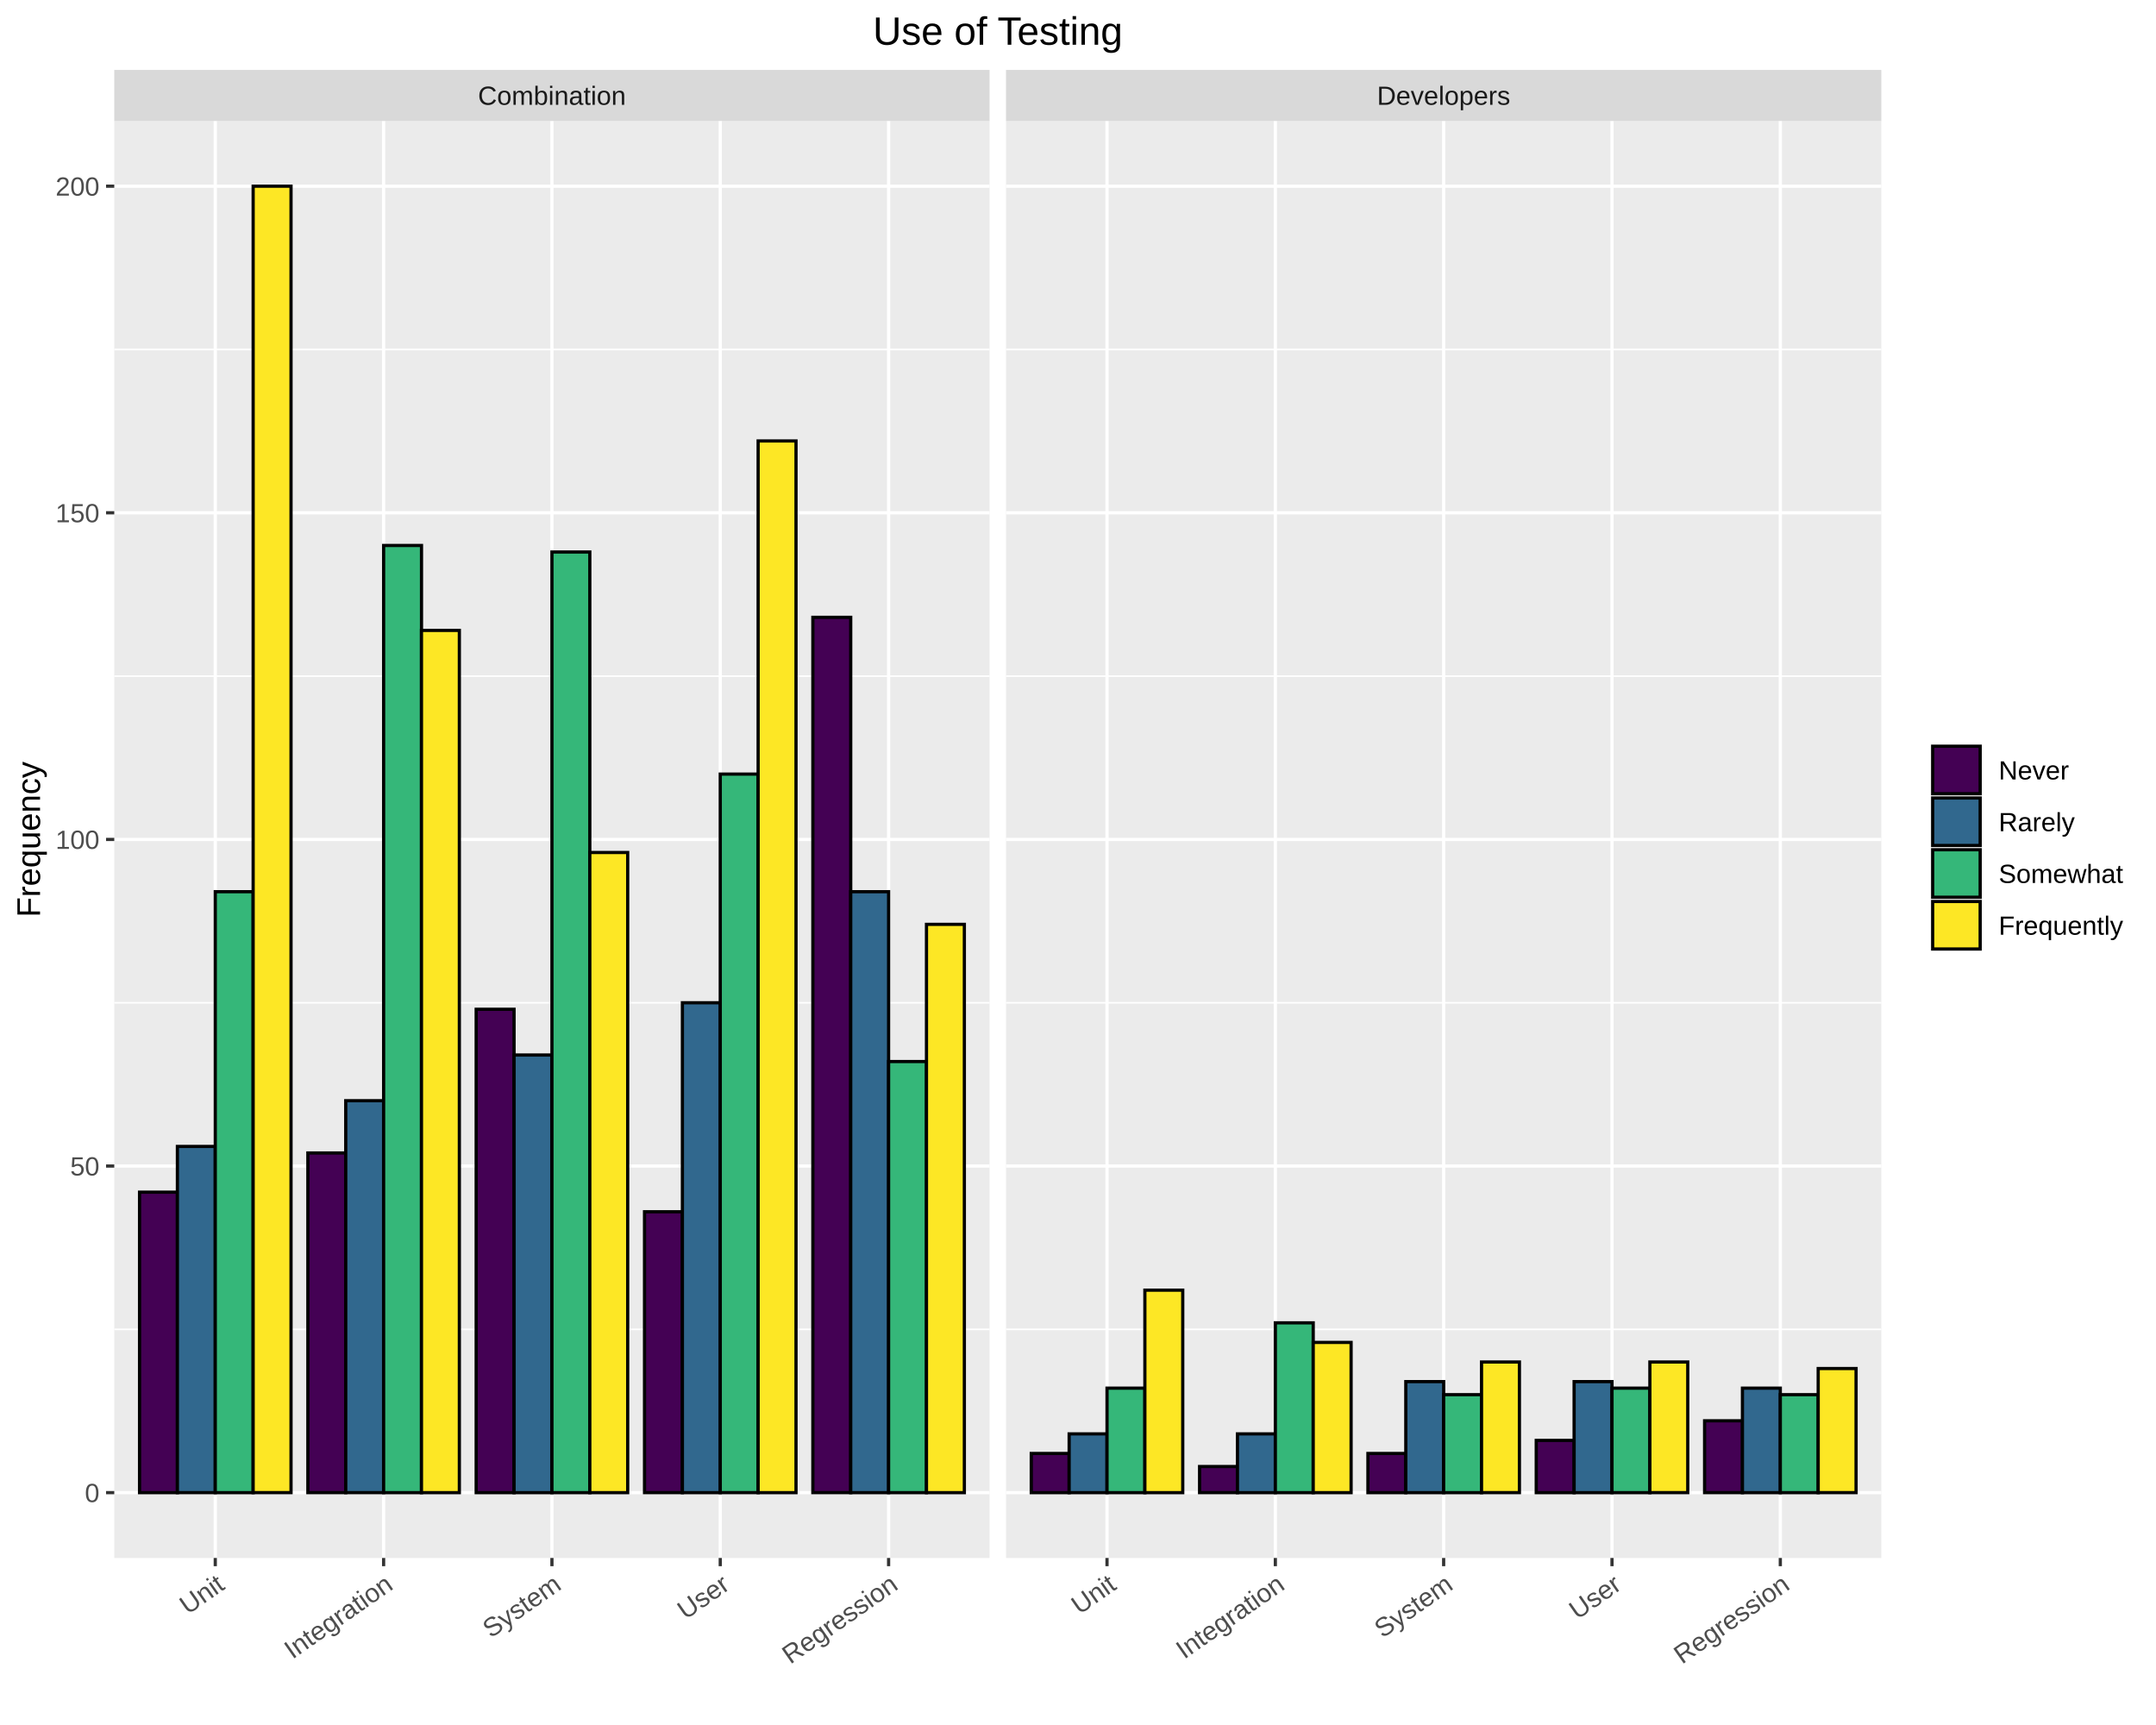
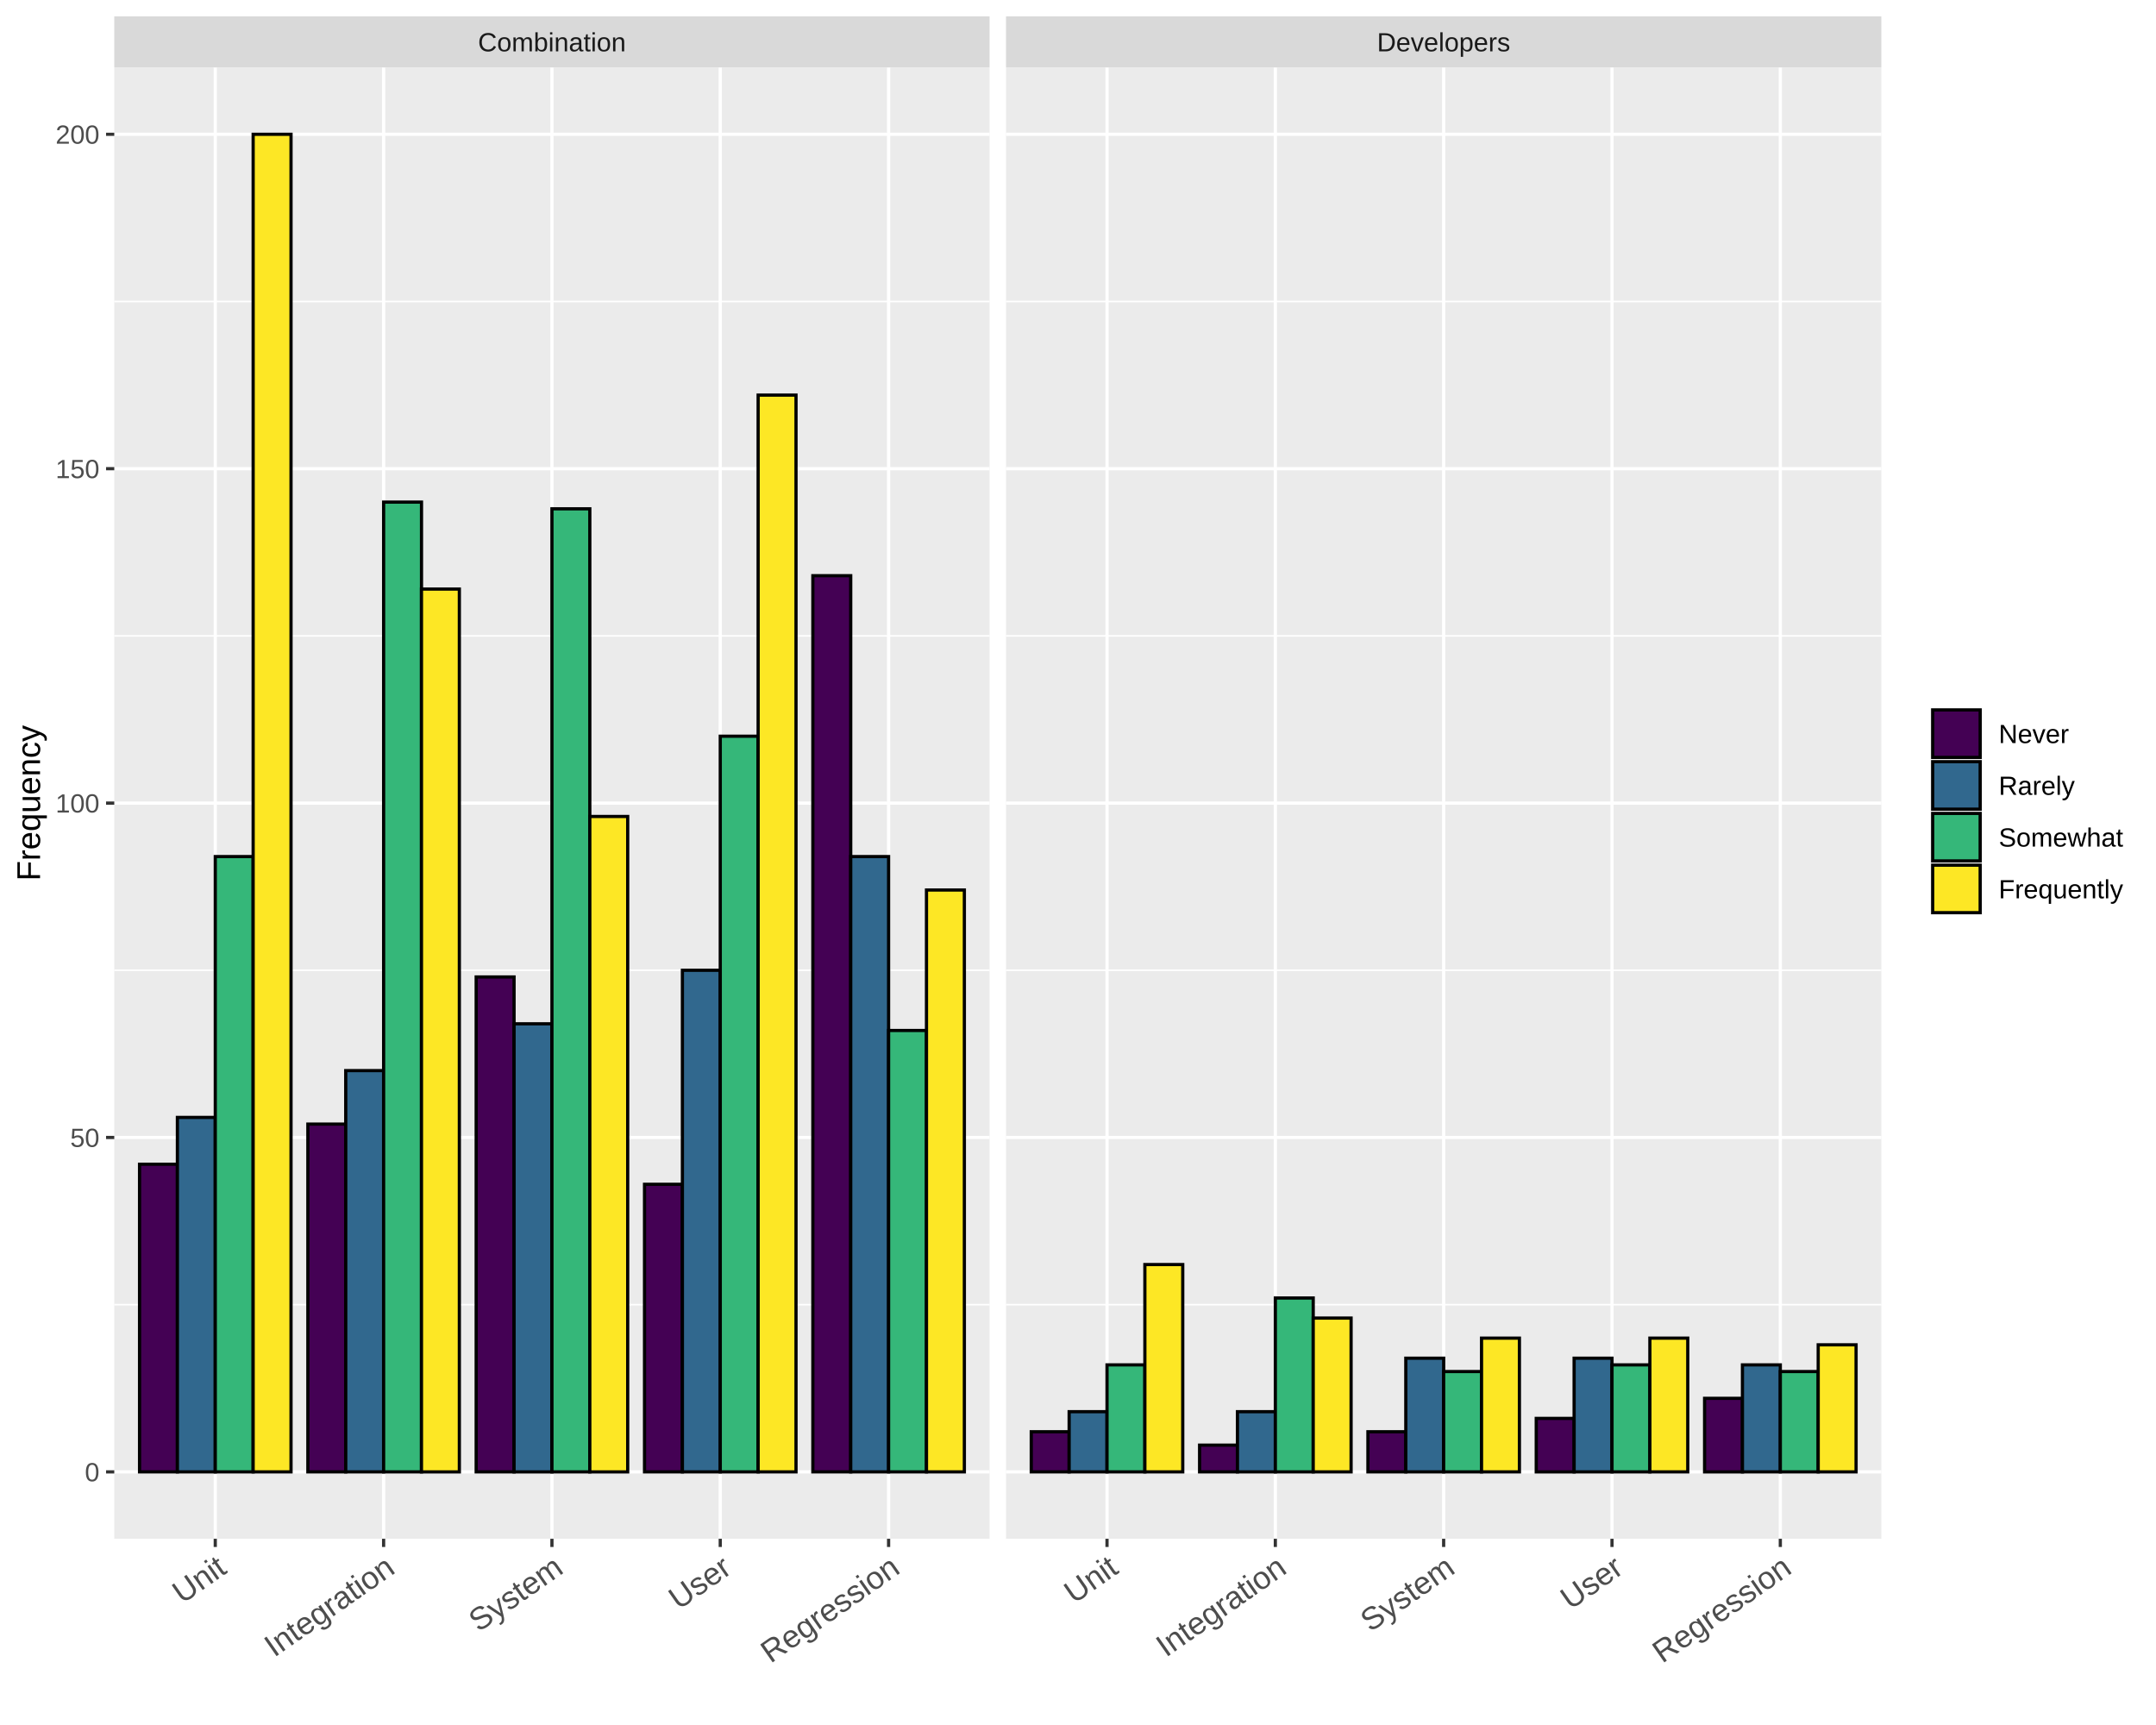
<svg xmlns="http://www.w3.org/2000/svg" class="svglite" width="720.00pt" height="576.00pt" viewBox="0 0 720.00 576.00">
  <defs>
    <style type="text/css">
    .svglite line, .svglite polyline, .svglite polygon, .svglite path, .svglite rect, .svglite circle {
      fill: none;
      stroke: #000000;
      stroke-linecap: round;
      stroke-linejoin: round;
      stroke-miterlimit: 10.00;
    }
    .svglite text {
      white-space: pre;
    }
  </style>
  </defs>
  <rect width="100%" height="100%" style="stroke: none; fill: #FFFFFF;" />
  <defs>
    <clipPath id="cpMC4wMHw3MjAuMDB8MC4wMHw1NzYuMDA=">
      <rect x="0.00" y="0.00" width="720.00" height="576.00" />
    </clipPath>
  </defs>
  <g clip-path="url(#cpMC4wMHw3MjAuMDB8MC4wMHw1NzYuMDA=)">
    <rect x="0.00" y="0.00" width="720.00" height="576.00" style="stroke-width: 1.07; stroke: #FFFFFF; fill: #FFFFFF;" />
  </g>
  <defs>
-     <clipPath id="cpMzguMTZ8MzMwLjQ4fDQwLjM2fDUyMC4yMw==">
-       <rect x="38.16" y="40.36" width="292.31" height="479.87" />
+     <clipPath id="cpMzguMTZ8MzMwLjQ4fDIyLjUwfDUxMy44MQ==">
+       <rect x="38.16" y="22.50" width="292.31" height="491.31" />
    </clipPath>
  </defs>
-   <g clip-path="url(#cpMzguMTZ8MzMwLjQ4fDQwLjM2fDUyMC4yMw==)">
-     <rect x="38.16" y="40.36" width="292.31" height="479.87" style="stroke-width: 1.07; stroke: none; fill: #EBEBEB;" />
-     <polyline points="38.16,443.89 330.48,443.89 " style="stroke-width: 0.53; stroke: #FFFFFF; stroke-linecap: butt;" />
-     <polyline points="38.16,334.83 330.48,334.83 " style="stroke-width: 0.53; stroke: #FFFFFF; stroke-linecap: butt;" />
-     <polyline points="38.16,225.76 330.48,225.76 " style="stroke-width: 0.53; stroke: #FFFFFF; stroke-linecap: butt;" />
-     <polyline points="38.16,116.70 330.48,116.70 " style="stroke-width: 0.53; stroke: #FFFFFF; stroke-linecap: butt;" />
-     <polyline points="38.16,498.42 330.48,498.42 " style="stroke-width: 1.07; stroke: #FFFFFF; stroke-linecap: butt;" />
-     <polyline points="38.16,389.36 330.48,389.36 " style="stroke-width: 1.07; stroke: #FFFFFF; stroke-linecap: butt;" />
-     <polyline points="38.16,280.30 330.48,280.30 " style="stroke-width: 1.07; stroke: #FFFFFF; stroke-linecap: butt;" />
-     <polyline points="38.16,171.23 330.48,171.23 " style="stroke-width: 1.07; stroke: #FFFFFF; stroke-linecap: butt;" />
-     <polyline points="38.16,62.17 330.48,62.17 " style="stroke-width: 1.07; stroke: #FFFFFF; stroke-linecap: butt;" />
-     <polyline points="71.89,520.23 71.89,40.36 " style="stroke-width: 1.07; stroke: #FFFFFF; stroke-linecap: butt;" />
-     <polyline points="128.11,520.23 128.11,40.36 " style="stroke-width: 1.07; stroke: #FFFFFF; stroke-linecap: butt;" />
-     <polyline points="184.32,520.23 184.32,40.36 " style="stroke-width: 1.07; stroke: #FFFFFF; stroke-linecap: butt;" />
-     <polyline points="240.53,520.23 240.53,40.36 " style="stroke-width: 1.07; stroke: #FFFFFF; stroke-linecap: butt;" />
-     <polyline points="296.75,520.23 296.75,40.36 " style="stroke-width: 1.07; stroke: #FFFFFF; stroke-linecap: butt;" />
-     <rect x="46.60" y="398.08" width="12.65" height="100.34" style="stroke-width: 1.07; stroke-linecap: square; stroke-linejoin: miter; fill: #440154;" />
-     <rect x="59.24" y="382.81" width="12.65" height="115.60" style="stroke-width: 1.07; stroke-linecap: square; stroke-linejoin: miter; fill: #31688E;" />
-     <rect x="71.89" y="297.75" width="12.65" height="200.67" style="stroke-width: 1.07; stroke-linecap: square; stroke-linejoin: miter; fill: #35B779;" />
-     <rect x="84.54" y="62.17" width="12.65" height="436.24" style="stroke-width: 1.07; stroke-linecap: square; stroke-linejoin: miter; fill: #FDE725;" />
-     <rect x="102.81" y="384.99" width="12.65" height="113.42" style="stroke-width: 1.07; stroke-linecap: square; stroke-linejoin: miter; fill: #440154;" />
-     <rect x="115.46" y="367.54" width="12.65" height="130.87" style="stroke-width: 1.07; stroke-linecap: square; stroke-linejoin: miter; fill: #31688E;" />
-     <rect x="128.11" y="182.14" width="12.65" height="316.28" style="stroke-width: 1.07; stroke-linecap: square; stroke-linejoin: miter; fill: #35B779;" />
-     <rect x="140.75" y="210.50" width="12.65" height="287.92" style="stroke-width: 1.07; stroke-linecap: square; stroke-linejoin: miter; fill: #FDE725;" />
-     <rect x="159.02" y="337.01" width="12.65" height="161.41" style="stroke-width: 1.07; stroke-linecap: square; stroke-linejoin: miter; fill: #440154;" />
-     <rect x="171.67" y="352.28" width="12.65" height="146.14" style="stroke-width: 1.07; stroke-linecap: square; stroke-linejoin: miter; fill: #31688E;" />
-     <rect x="184.32" y="184.32" width="12.65" height="314.10" style="stroke-width: 1.07; stroke-linecap: square; stroke-linejoin: miter; fill: #35B779;" />
-     <rect x="196.97" y="284.66" width="12.65" height="213.76" style="stroke-width: 1.07; stroke-linecap: square; stroke-linejoin: miter; fill: #FDE725;" />
-     <rect x="215.24" y="404.62" width="12.65" height="93.79" style="stroke-width: 1.07; stroke-linecap: square; stroke-linejoin: miter; fill: #440154;" />
-     <rect x="227.89" y="334.83" width="12.65" height="163.59" style="stroke-width: 1.07; stroke-linecap: square; stroke-linejoin: miter; fill: #31688E;" />
-     <rect x="240.53" y="258.48" width="12.65" height="239.93" style="stroke-width: 1.07; stroke-linecap: square; stroke-linejoin: miter; fill: #35B779;" />
-     <rect x="253.18" y="147.24" width="12.65" height="351.18" style="stroke-width: 1.07; stroke-linecap: square; stroke-linejoin: miter; fill: #FDE725;" />
-     <rect x="271.45" y="206.13" width="12.65" height="292.28" style="stroke-width: 1.07; stroke-linecap: square; stroke-linejoin: miter; fill: #440154;" />
-     <rect x="284.10" y="297.75" width="12.65" height="200.67" style="stroke-width: 1.07; stroke-linecap: square; stroke-linejoin: miter; fill: #31688E;" />
-     <rect x="296.75" y="354.46" width="12.65" height="143.96" style="stroke-width: 1.07; stroke-linecap: square; stroke-linejoin: miter; fill: #35B779;" />
-     <rect x="309.40" y="308.65" width="12.65" height="189.77" style="stroke-width: 1.07; stroke-linecap: square; stroke-linejoin: miter; fill: #FDE725;" />
+   <g clip-path="url(#cpMzguMTZ8MzMwLjQ4fDIyLjUwfDUxMy44MQ==)">
+     <rect x="38.16" y="22.50" width="292.31" height="491.31" style="stroke-width: 1.07; stroke: none; fill: #EBEBEB;" />
+     <polyline points="38.16,435.65 330.48,435.65 " style="stroke-width: 0.53; stroke: #FFFFFF; stroke-linecap: butt;" />
+     <polyline points="38.16,323.99 330.48,323.99 " style="stroke-width: 0.53; stroke: #FFFFFF; stroke-linecap: butt;" />
+     <polyline points="38.16,212.33 330.48,212.33 " style="stroke-width: 0.53; stroke: #FFFFFF; stroke-linecap: butt;" />
+     <polyline points="38.16,100.67 330.48,100.67 " style="stroke-width: 0.53; stroke: #FFFFFF; stroke-linecap: butt;" />
+     <polyline points="38.16,491.48 330.48,491.48 " style="stroke-width: 1.07; stroke: #FFFFFF; stroke-linecap: butt;" />
+     <polyline points="38.16,379.82 330.48,379.82 " style="stroke-width: 1.07; stroke: #FFFFFF; stroke-linecap: butt;" />
+     <polyline points="38.16,268.16 330.48,268.16 " style="stroke-width: 1.07; stroke: #FFFFFF; stroke-linecap: butt;" />
+     <polyline points="38.16,156.50 330.48,156.50 " style="stroke-width: 1.07; stroke: #FFFFFF; stroke-linecap: butt;" />
+     <polyline points="38.16,44.84 330.48,44.84 " style="stroke-width: 1.07; stroke: #FFFFFF; stroke-linecap: butt;" />
+     <polyline points="71.89,513.81 71.89,22.50 " style="stroke-width: 1.07; stroke: #FFFFFF; stroke-linecap: butt;" />
+     <polyline points="128.11,513.81 128.11,22.50 " style="stroke-width: 1.07; stroke: #FFFFFF; stroke-linecap: butt;" />
+     <polyline points="184.32,513.81 184.32,22.50 " style="stroke-width: 1.07; stroke: #FFFFFF; stroke-linecap: butt;" />
+     <polyline points="240.53,513.81 240.53,22.50 " style="stroke-width: 1.07; stroke: #FFFFFF; stroke-linecap: butt;" />
+     <polyline points="296.75,513.81 296.75,22.50 " style="stroke-width: 1.07; stroke: #FFFFFF; stroke-linecap: butt;" />
+     <rect x="46.60" y="388.75" width="12.65" height="102.73" style="stroke-width: 1.07; stroke-linecap: square; stroke-linejoin: miter; fill: #440154;" />
+     <rect x="59.24" y="373.12" width="12.65" height="118.36" style="stroke-width: 1.07; stroke-linecap: square; stroke-linejoin: miter; fill: #31688E;" />
+     <rect x="71.89" y="286.02" width="12.65" height="205.46" style="stroke-width: 1.07; stroke-linecap: square; stroke-linejoin: miter; fill: #35B779;" />
+     <rect x="84.54" y="44.84" width="12.65" height="446.64" style="stroke-width: 1.07; stroke-linecap: square; stroke-linejoin: miter; fill: #FDE725;" />
+     <rect x="102.81" y="375.35" width="12.65" height="116.13" style="stroke-width: 1.07; stroke-linecap: square; stroke-linejoin: miter; fill: #440154;" />
+     <rect x="115.46" y="357.49" width="12.65" height="133.99" style="stroke-width: 1.07; stroke-linecap: square; stroke-linejoin: miter; fill: #31688E;" />
+     <rect x="128.11" y="167.66" width="12.65" height="323.82" style="stroke-width: 1.07; stroke-linecap: square; stroke-linejoin: miter; fill: #35B779;" />
+     <rect x="140.75" y="196.70" width="12.65" height="294.79" style="stroke-width: 1.07; stroke-linecap: square; stroke-linejoin: miter; fill: #FDE725;" />
+     <rect x="159.02" y="326.22" width="12.65" height="165.26" style="stroke-width: 1.07; stroke-linecap: square; stroke-linejoin: miter; fill: #440154;" />
+     <rect x="171.67" y="341.86" width="12.65" height="149.63" style="stroke-width: 1.07; stroke-linecap: square; stroke-linejoin: miter; fill: #31688E;" />
+     <rect x="184.32" y="169.90" width="12.65" height="321.58" style="stroke-width: 1.07; stroke-linecap: square; stroke-linejoin: miter; fill: #35B779;" />
+     <rect x="196.97" y="272.63" width="12.65" height="218.86" style="stroke-width: 1.07; stroke-linecap: square; stroke-linejoin: miter; fill: #FDE725;" />
+     <rect x="215.24" y="395.45" width="12.65" height="96.03" style="stroke-width: 1.07; stroke-linecap: square; stroke-linejoin: miter; fill: #440154;" />
+     <rect x="227.89" y="323.99" width="12.65" height="167.49" style="stroke-width: 1.07; stroke-linecap: square; stroke-linejoin: miter; fill: #31688E;" />
+     <rect x="240.53" y="245.83" width="12.65" height="245.65" style="stroke-width: 1.07; stroke-linecap: square; stroke-linejoin: miter; fill: #35B779;" />
+     <rect x="253.18" y="131.93" width="12.65" height="359.55" style="stroke-width: 1.07; stroke-linecap: square; stroke-linejoin: miter; fill: #FDE725;" />
+     <rect x="271.45" y="192.23" width="12.65" height="299.25" style="stroke-width: 1.07; stroke-linecap: square; stroke-linejoin: miter; fill: #440154;" />
+     <rect x="284.10" y="286.02" width="12.65" height="205.46" style="stroke-width: 1.07; stroke-linecap: square; stroke-linejoin: miter; fill: #31688E;" />
+     <rect x="296.75" y="344.09" width="12.65" height="147.39" style="stroke-width: 1.07; stroke-linecap: square; stroke-linejoin: miter; fill: #35B779;" />
+     <rect x="309.40" y="297.19" width="12.65" height="194.29" style="stroke-width: 1.07; stroke-linecap: square; stroke-linejoin: miter; fill: #FDE725;" />
  </g>
  <g clip-path="url(#cpMC4wMHw3MjAuMDB8MC4wMHw1NzYuMDA=)">
</g>
  <defs>
-     <clipPath id="cpMzM1Ljk2fDYyOC4yN3w0MC4zNnw1MjAuMjM=">
-       <rect x="335.96" y="40.36" width="292.31" height="479.87" />
+     <clipPath id="cpMzM1Ljk2fDYyOC4yN3wyMi41MHw1MTMuODE=">
+       <rect x="335.96" y="22.50" width="292.31" height="491.31" />
    </clipPath>
  </defs>
-   <g clip-path="url(#cpMzM1Ljk2fDYyOC4yN3w0MC4zNnw1MjAuMjM=)">
-     <rect x="335.96" y="40.36" width="292.31" height="479.87" style="stroke-width: 1.07; stroke: none; fill: #EBEBEB;" />
-     <polyline points="335.96,443.89 628.27,443.89 " style="stroke-width: 0.53; stroke: #FFFFFF; stroke-linecap: butt;" />
-     <polyline points="335.96,334.83 628.27,334.83 " style="stroke-width: 0.53; stroke: #FFFFFF; stroke-linecap: butt;" />
-     <polyline points="335.96,225.76 628.27,225.76 " style="stroke-width: 0.53; stroke: #FFFFFF; stroke-linecap: butt;" />
-     <polyline points="335.96,116.70 628.27,116.70 " style="stroke-width: 0.53; stroke: #FFFFFF; stroke-linecap: butt;" />
-     <polyline points="335.96,498.42 628.27,498.42 " style="stroke-width: 1.07; stroke: #FFFFFF; stroke-linecap: butt;" />
-     <polyline points="335.96,389.36 628.27,389.36 " style="stroke-width: 1.07; stroke: #FFFFFF; stroke-linecap: butt;" />
-     <polyline points="335.96,280.30 628.27,280.30 " style="stroke-width: 1.07; stroke: #FFFFFF; stroke-linecap: butt;" />
-     <polyline points="335.96,171.23 628.27,171.23 " style="stroke-width: 1.07; stroke: #FFFFFF; stroke-linecap: butt;" />
-     <polyline points="335.96,62.17 628.27,62.17 " style="stroke-width: 1.07; stroke: #FFFFFF; stroke-linecap: butt;" />
-     <polyline points="369.69,520.23 369.69,40.36 " style="stroke-width: 1.07; stroke: #FFFFFF; stroke-linecap: butt;" />
-     <polyline points="425.90,520.23 425.90,40.36 " style="stroke-width: 1.07; stroke: #FFFFFF; stroke-linecap: butt;" />
-     <polyline points="482.11,520.23 482.11,40.36 " style="stroke-width: 1.07; stroke: #FFFFFF; stroke-linecap: butt;" />
-     <polyline points="538.33,520.23 538.33,40.36 " style="stroke-width: 1.07; stroke: #FFFFFF; stroke-linecap: butt;" />
-     <polyline points="594.54,520.23 594.54,40.36 " style="stroke-width: 1.07; stroke: #FFFFFF; stroke-linecap: butt;" />
-     <rect x="344.39" y="485.33" width="12.65" height="13.09" style="stroke-width: 1.07; stroke-linecap: square; stroke-linejoin: miter; fill: #440154;" />
-     <rect x="357.04" y="478.79" width="12.65" height="19.63" style="stroke-width: 1.07; stroke-linecap: square; stroke-linejoin: miter; fill: #31688E;" />
-     <rect x="369.69" y="463.52" width="12.65" height="34.90" style="stroke-width: 1.07; stroke-linecap: square; stroke-linejoin: miter; fill: #35B779;" />
-     <rect x="382.33" y="430.80" width="12.65" height="67.62" style="stroke-width: 1.07; stroke-linecap: square; stroke-linejoin: miter; fill: #FDE725;" />
-     <rect x="400.60" y="489.69" width="12.65" height="8.72" style="stroke-width: 1.07; stroke-linecap: square; stroke-linejoin: miter; fill: #440154;" />
-     <rect x="413.25" y="478.79" width="12.65" height="19.63" style="stroke-width: 1.07; stroke-linecap: square; stroke-linejoin: miter; fill: #31688E;" />
-     <rect x="425.90" y="441.71" width="12.65" height="56.71" style="stroke-width: 1.07; stroke-linecap: square; stroke-linejoin: miter; fill: #35B779;" />
-     <rect x="438.55" y="448.25" width="12.65" height="50.17" style="stroke-width: 1.07; stroke-linecap: square; stroke-linejoin: miter; fill: #FDE725;" />
-     <rect x="456.82" y="485.33" width="12.65" height="13.09" style="stroke-width: 1.07; stroke-linecap: square; stroke-linejoin: miter; fill: #440154;" />
-     <rect x="469.47" y="461.34" width="12.65" height="37.08" style="stroke-width: 1.07; stroke-linecap: square; stroke-linejoin: miter; fill: #31688E;" />
-     <rect x="482.11" y="465.70" width="12.65" height="32.72" style="stroke-width: 1.07; stroke-linecap: square; stroke-linejoin: miter; fill: #35B779;" />
-     <rect x="494.76" y="454.79" width="12.65" height="43.62" style="stroke-width: 1.07; stroke-linecap: square; stroke-linejoin: miter; fill: #FDE725;" />
-     <rect x="513.03" y="480.97" width="12.65" height="17.45" style="stroke-width: 1.07; stroke-linecap: square; stroke-linejoin: miter; fill: #440154;" />
-     <rect x="525.68" y="461.34" width="12.65" height="37.08" style="stroke-width: 1.07; stroke-linecap: square; stroke-linejoin: miter; fill: #31688E;" />
-     <rect x="538.33" y="463.52" width="12.65" height="34.90" style="stroke-width: 1.07; stroke-linecap: square; stroke-linejoin: miter; fill: #35B779;" />
-     <rect x="550.98" y="454.79" width="12.65" height="43.62" style="stroke-width: 1.07; stroke-linecap: square; stroke-linejoin: miter; fill: #FDE725;" />
-     <rect x="569.25" y="474.42" width="12.65" height="23.99" style="stroke-width: 1.07; stroke-linecap: square; stroke-linejoin: miter; fill: #440154;" />
-     <rect x="581.89" y="463.52" width="12.65" height="34.90" style="stroke-width: 1.07; stroke-linecap: square; stroke-linejoin: miter; fill: #31688E;" />
-     <rect x="594.54" y="465.70" width="12.65" height="32.72" style="stroke-width: 1.07; stroke-linecap: square; stroke-linejoin: miter; fill: #35B779;" />
-     <rect x="607.19" y="456.97" width="12.65" height="41.44" style="stroke-width: 1.07; stroke-linecap: square; stroke-linejoin: miter; fill: #FDE725;" />
+   <g clip-path="url(#cpMzM1Ljk2fDYyOC4yN3wyMi41MHw1MTMuODE=)">
+     <rect x="335.96" y="22.50" width="292.31" height="491.31" style="stroke-width: 1.07; stroke: none; fill: #EBEBEB;" />
+     <polyline points="335.96,435.65 628.27,435.65 " style="stroke-width: 0.53; stroke: #FFFFFF; stroke-linecap: butt;" />
+     <polyline points="335.96,323.99 628.27,323.99 " style="stroke-width: 0.53; stroke: #FFFFFF; stroke-linecap: butt;" />
+     <polyline points="335.96,212.33 628.27,212.33 " style="stroke-width: 0.53; stroke: #FFFFFF; stroke-linecap: butt;" />
+     <polyline points="335.96,100.67 628.27,100.67 " style="stroke-width: 0.53; stroke: #FFFFFF; stroke-linecap: butt;" />
+     <polyline points="335.96,491.48 628.27,491.48 " style="stroke-width: 1.07; stroke: #FFFFFF; stroke-linecap: butt;" />
+     <polyline points="335.96,379.82 628.27,379.82 " style="stroke-width: 1.07; stroke: #FFFFFF; stroke-linecap: butt;" />
+     <polyline points="335.96,268.16 628.27,268.16 " style="stroke-width: 1.07; stroke: #FFFFFF; stroke-linecap: butt;" />
+     <polyline points="335.96,156.50 628.27,156.50 " style="stroke-width: 1.07; stroke: #FFFFFF; stroke-linecap: butt;" />
+     <polyline points="335.96,44.84 628.27,44.84 " style="stroke-width: 1.07; stroke: #FFFFFF; stroke-linecap: butt;" />
+     <polyline points="369.69,513.81 369.69,22.50 " style="stroke-width: 1.07; stroke: #FFFFFF; stroke-linecap: butt;" />
+     <polyline points="425.90,513.81 425.90,22.50 " style="stroke-width: 1.07; stroke: #FFFFFF; stroke-linecap: butt;" />
+     <polyline points="482.11,513.81 482.11,22.50 " style="stroke-width: 1.07; stroke: #FFFFFF; stroke-linecap: butt;" />
+     <polyline points="538.33,513.81 538.33,22.50 " style="stroke-width: 1.07; stroke: #FFFFFF; stroke-linecap: butt;" />
+     <polyline points="594.54,513.81 594.54,22.50 " style="stroke-width: 1.07; stroke: #FFFFFF; stroke-linecap: butt;" />
+     <rect x="344.39" y="478.08" width="12.65" height="13.40" style="stroke-width: 1.07; stroke-linecap: square; stroke-linejoin: miter; fill: #440154;" />
+     <rect x="357.04" y="471.38" width="12.65" height="20.10" style="stroke-width: 1.07; stroke-linecap: square; stroke-linejoin: miter; fill: #31688E;" />
+     <rect x="369.69" y="455.75" width="12.65" height="35.73" style="stroke-width: 1.07; stroke-linecap: square; stroke-linejoin: miter; fill: #35B779;" />
+     <rect x="382.33" y="422.25" width="12.65" height="69.23" style="stroke-width: 1.07; stroke-linecap: square; stroke-linejoin: miter; fill: #FDE725;" />
+     <rect x="400.60" y="482.55" width="12.65" height="8.93" style="stroke-width: 1.07; stroke-linecap: square; stroke-linejoin: miter; fill: #440154;" />
+     <rect x="413.25" y="471.38" width="12.65" height="20.10" style="stroke-width: 1.07; stroke-linecap: square; stroke-linejoin: miter; fill: #31688E;" />
+     <rect x="425.90" y="433.42" width="12.65" height="58.06" style="stroke-width: 1.07; stroke-linecap: square; stroke-linejoin: miter; fill: #35B779;" />
+     <rect x="438.55" y="440.12" width="12.65" height="51.36" style="stroke-width: 1.07; stroke-linecap: square; stroke-linejoin: miter; fill: #FDE725;" />
+     <rect x="456.82" y="478.08" width="12.65" height="13.40" style="stroke-width: 1.07; stroke-linecap: square; stroke-linejoin: miter; fill: #440154;" />
+     <rect x="469.47" y="453.52" width="12.65" height="37.96" style="stroke-width: 1.07; stroke-linecap: square; stroke-linejoin: miter; fill: #31688E;" />
+     <rect x="482.11" y="457.98" width="12.65" height="33.50" style="stroke-width: 1.07; stroke-linecap: square; stroke-linejoin: miter; fill: #35B779;" />
+     <rect x="494.76" y="446.82" width="12.65" height="44.66" style="stroke-width: 1.07; stroke-linecap: square; stroke-linejoin: miter; fill: #FDE725;" />
+     <rect x="513.03" y="473.62" width="12.65" height="17.87" style="stroke-width: 1.07; stroke-linecap: square; stroke-linejoin: miter; fill: #440154;" />
+     <rect x="525.68" y="453.52" width="12.65" height="37.96" style="stroke-width: 1.07; stroke-linecap: square; stroke-linejoin: miter; fill: #31688E;" />
+     <rect x="538.33" y="455.75" width="12.65" height="35.73" style="stroke-width: 1.07; stroke-linecap: square; stroke-linejoin: miter; fill: #35B779;" />
+     <rect x="550.98" y="446.82" width="12.65" height="44.66" style="stroke-width: 1.07; stroke-linecap: square; stroke-linejoin: miter; fill: #FDE725;" />
+     <rect x="569.25" y="466.92" width="12.65" height="24.57" style="stroke-width: 1.07; stroke-linecap: square; stroke-linejoin: miter; fill: #440154;" />
+     <rect x="581.89" y="455.75" width="12.65" height="35.73" style="stroke-width: 1.07; stroke-linecap: square; stroke-linejoin: miter; fill: #31688E;" />
+     <rect x="594.54" y="457.98" width="12.65" height="33.50" style="stroke-width: 1.07; stroke-linecap: square; stroke-linejoin: miter; fill: #35B779;" />
+     <rect x="607.19" y="449.05" width="12.65" height="42.43" style="stroke-width: 1.07; stroke-linecap: square; stroke-linejoin: miter; fill: #FDE725;" />
  </g>
  <g clip-path="url(#cpMC4wMHw3MjAuMDB8MC4wMHw1NzYuMDA=)">
</g>
  <defs>
-     <clipPath id="cpMzguMTZ8MzMwLjQ4fDIzLjM0fDQwLjM2">
-       <rect x="38.16" y="23.34" width="292.31" height="17.03" />
+     <clipPath id="cpMzguMTZ8MzMwLjQ4fDUuNDh8MjIuNTA=">
+       <rect x="38.16" y="5.48" width="292.31" height="17.03" />
    </clipPath>
  </defs>
-   <g clip-path="url(#cpMzguMTZ8MzMwLjQ4fDIzLjM0fDQwLjM2)">
-     <rect x="38.16" y="23.34" width="292.31" height="17.03" style="stroke-width: 1.07; stroke: none; fill: #D9D9D9;" />
-     <text x="184.32" y="35.00" text-anchor="middle" style="font-size: 8.80px;fill: #1A1A1A; font-family: &quot;Arial&quot;;" textLength="49.40px" lengthAdjust="spacingAndGlyphs">Combination</text>
+   <g clip-path="url(#cpMzguMTZ8MzMwLjQ4fDUuNDh8MjIuNTA=)">
+     <rect x="38.16" y="5.48" width="292.31" height="17.03" style="stroke-width: 1.07; stroke: none; fill: #D9D9D9;" />
+     <text x="184.32" y="17.15" text-anchor="middle" style="font-size: 8.80px;fill: #1A1A1A; font-family: &quot;Arial&quot;;" textLength="49.40px" lengthAdjust="spacingAndGlyphs">Combination</text>
  </g>
  <g clip-path="url(#cpMC4wMHw3MjAuMDB8MC4wMHw1NzYuMDA=)">
</g>
  <defs>
-     <clipPath id="cpMzM1Ljk2fDYyOC4yN3wyMy4zNHw0MC4zNg==">
-       <rect x="335.96" y="23.34" width="292.31" height="17.03" />
+     <clipPath id="cpMzM1Ljk2fDYyOC4yN3w1LjQ4fDIyLjUw">
+       <rect x="335.96" y="5.48" width="292.31" height="17.03" />
    </clipPath>
  </defs>
-   <g clip-path="url(#cpMzM1Ljk2fDYyOC4yN3wyMy4zNHw0MC4zNg==)">
-     <rect x="335.96" y="23.34" width="292.31" height="17.03" style="stroke-width: 1.07; stroke: none; fill: #D9D9D9;" />
-     <text x="482.11" y="35.00" text-anchor="middle" style="font-size: 8.80px;fill: #1A1A1A; font-family: &quot;Arial&quot;;" textLength="44.51px" lengthAdjust="spacingAndGlyphs">Developers</text>
+   <g clip-path="url(#cpMzM1Ljk2fDYyOC4yN3w1LjQ4fDIyLjUw)">
+     <rect x="335.96" y="5.48" width="292.31" height="17.03" style="stroke-width: 1.07; stroke: none; fill: #D9D9D9;" />
+     <text x="482.11" y="17.15" text-anchor="middle" style="font-size: 8.80px;fill: #1A1A1A; font-family: &quot;Arial&quot;;" textLength="44.51px" lengthAdjust="spacingAndGlyphs">Developers</text>
  </g>
  <g clip-path="url(#cpMC4wMHw3MjAuMDB8MC4wMHw1NzYuMDA=)">
-     <polyline points="71.89,522.97 71.89,520.23 " style="stroke-width: 1.07; stroke: #333333; stroke-linecap: butt;" />
-     <polyline points="128.11,522.97 128.11,520.23 " style="stroke-width: 1.07; stroke: #333333; stroke-linecap: butt;" />
-     <polyline points="184.32,522.97 184.32,520.23 " style="stroke-width: 1.07; stroke: #333333; stroke-linecap: butt;" />
-     <polyline points="240.53,522.97 240.53,520.23 " style="stroke-width: 1.07; stroke: #333333; stroke-linecap: butt;" />
-     <polyline points="296.75,522.97 296.75,520.23 " style="stroke-width: 1.07; stroke: #333333; stroke-linecap: butt;" />
-     <text transform="translate(75.51,530.33) rotate(-35)" text-anchor="end" style="font-size: 8.80px;fill: #4D4D4D; font-family: &quot;Arial&quot;;" textLength="15.64px" lengthAdjust="spacingAndGlyphs">Unit</text>
-     <text transform="translate(131.72,530.33) rotate(-35)" text-anchor="end" style="font-size: 8.80px;fill: #4D4D4D; font-family: &quot;Arial&quot;;" textLength="41.58px" lengthAdjust="spacingAndGlyphs">Integration</text>
-     <text transform="translate(187.94,530.33) rotate(-35)" text-anchor="end" style="font-size: 8.80px;fill: #4D4D4D; font-family: &quot;Arial&quot;;" textLength="29.33px" lengthAdjust="spacingAndGlyphs">System</text>
-     <text transform="translate(244.15,530.33) rotate(-35)" text-anchor="end" style="font-size: 8.80px;fill: #4D4D4D; font-family: &quot;Arial&quot;;" textLength="18.58px" lengthAdjust="spacingAndGlyphs">User</text>
-     <text transform="translate(300.37,530.33) rotate(-35)" text-anchor="end" style="font-size: 8.80px;fill: #4D4D4D; font-family: &quot;Arial&quot;;" textLength="44.51px" lengthAdjust="spacingAndGlyphs">Regression</text>
-     <polyline points="369.69,522.97 369.69,520.23 " style="stroke-width: 1.07; stroke: #333333; stroke-linecap: butt;" />
-     <polyline points="425.90,522.97 425.90,520.23 " style="stroke-width: 1.07; stroke: #333333; stroke-linecap: butt;" />
-     <polyline points="482.11,522.97 482.11,520.23 " style="stroke-width: 1.07; stroke: #333333; stroke-linecap: butt;" />
-     <polyline points="538.33,522.97 538.33,520.23 " style="stroke-width: 1.07; stroke: #333333; stroke-linecap: butt;" />
-     <polyline points="594.54,522.97 594.54,520.23 " style="stroke-width: 1.07; stroke: #333333; stroke-linecap: butt;" />
-     <text transform="translate(373.30,530.33) rotate(-35)" text-anchor="end" style="font-size: 8.80px;fill: #4D4D4D; font-family: &quot;Arial&quot;;" textLength="15.64px" lengthAdjust="spacingAndGlyphs">Unit</text>
-     <text transform="translate(429.52,530.33) rotate(-35)" text-anchor="end" style="font-size: 8.80px;fill: #4D4D4D; font-family: &quot;Arial&quot;;" textLength="41.58px" lengthAdjust="spacingAndGlyphs">Integration</text>
-     <text transform="translate(485.73,530.33) rotate(-35)" text-anchor="end" style="font-size: 8.80px;fill: #4D4D4D; font-family: &quot;Arial&quot;;" textLength="29.33px" lengthAdjust="spacingAndGlyphs">System</text>
-     <text transform="translate(541.95,530.33) rotate(-35)" text-anchor="end" style="font-size: 8.80px;fill: #4D4D4D; font-family: &quot;Arial&quot;;" textLength="18.58px" lengthAdjust="spacingAndGlyphs">User</text>
-     <text transform="translate(598.16,530.33) rotate(-35)" text-anchor="end" style="font-size: 8.80px;fill: #4D4D4D; font-family: &quot;Arial&quot;;" textLength="44.51px" lengthAdjust="spacingAndGlyphs">Regression</text>
-     <text x="33.23" y="501.57" text-anchor="end" style="font-size: 8.80px;fill: #4D4D4D; font-family: &quot;Arial&quot;;" textLength="4.90px" lengthAdjust="spacingAndGlyphs">0</text>
-     <text x="33.23" y="392.51" text-anchor="end" style="font-size: 8.80px;fill: #4D4D4D; font-family: &quot;Arial&quot;;" textLength="9.79px" lengthAdjust="spacingAndGlyphs">50</text>
-     <text x="33.23" y="283.45" text-anchor="end" style="font-size: 8.80px;fill: #4D4D4D; font-family: &quot;Arial&quot;;" textLength="14.69px" lengthAdjust="spacingAndGlyphs">100</text>
-     <text x="33.23" y="174.39" text-anchor="end" style="font-size: 8.80px;fill: #4D4D4D; font-family: &quot;Arial&quot;;" textLength="14.69px" lengthAdjust="spacingAndGlyphs">150</text>
-     <text x="33.23" y="65.33" text-anchor="end" style="font-size: 8.80px;fill: #4D4D4D; font-family: &quot;Arial&quot;;" textLength="14.69px" lengthAdjust="spacingAndGlyphs">200</text>
-     <polyline points="35.42,498.42 38.16,498.42 " style="stroke-width: 1.07; stroke: #333333; stroke-linecap: butt;" />
-     <polyline points="35.42,389.36 38.16,389.36 " style="stroke-width: 1.07; stroke: #333333; stroke-linecap: butt;" />
-     <polyline points="35.42,280.30 38.16,280.30 " style="stroke-width: 1.07; stroke: #333333; stroke-linecap: butt;" />
-     <polyline points="35.42,171.23 38.16,171.23 " style="stroke-width: 1.07; stroke: #333333; stroke-linecap: butt;" />
-     <polyline points="35.42,62.17 38.16,62.17 " style="stroke-width: 1.07; stroke: #333333; stroke-linecap: butt;" />
-     <text transform="translate(13.37,280.30) rotate(-90)" text-anchor="middle" style="font-size: 11.00px; font-family: &quot;Arial&quot;;" textLength="51.98px" lengthAdjust="spacingAndGlyphs">Frequency</text>
-     <rect x="639.23" y="237.52" width="75.29" height="85.56" style="stroke-width: 1.07; stroke: none; fill: #FFFFFF;" />
-     <rect x="644.71" y="248.48" width="17.28" height="17.28" style="stroke-width: 1.07; stroke: none; fill: #F2F2F2;" />
-     <rect x="645.42" y="249.18" width="15.86" height="15.86" style="stroke-width: 1.07; stroke-linecap: square; stroke-linejoin: miter; fill: #440154;" />
-     <rect x="644.71" y="265.76" width="17.28" height="17.28" style="stroke-width: 1.07; stroke: none; fill: #F2F2F2;" />
-     <rect x="645.42" y="266.46" width="15.86" height="15.86" style="stroke-width: 1.07; stroke-linecap: square; stroke-linejoin: miter; fill: #31688E;" />
-     <rect x="644.71" y="283.04" width="17.28" height="17.28" style="stroke-width: 1.07; stroke: none; fill: #F2F2F2;" />
-     <rect x="645.42" y="283.74" width="15.86" height="15.86" style="stroke-width: 1.07; stroke-linecap: square; stroke-linejoin: miter; fill: #35B779;" />
-     <rect x="644.71" y="300.32" width="17.28" height="17.28" style="stroke-width: 1.07; stroke: none; fill: #F2F2F2;" />
-     <rect x="645.42" y="301.02" width="15.86" height="15.86" style="stroke-width: 1.07; stroke-linecap: square; stroke-linejoin: miter; fill: #FDE725;" />
-     <text x="667.47" y="260.27" style="font-size: 8.80px; font-family: &quot;Arial&quot;;" textLength="23.47px" lengthAdjust="spacingAndGlyphs">Never</text>
-     <text x="667.47" y="277.55" style="font-size: 8.80px; font-family: &quot;Arial&quot;;" textLength="25.42px" lengthAdjust="spacingAndGlyphs">Rarely</text>
-     <text x="667.47" y="294.83" style="font-size: 8.80px; font-family: &quot;Arial&quot;;" textLength="41.57px" lengthAdjust="spacingAndGlyphs">Somewhat</text>
-     <text x="667.47" y="312.11" style="font-size: 8.80px; font-family: &quot;Arial&quot;;" textLength="41.57px" lengthAdjust="spacingAndGlyphs">Frequently</text>
-     <text x="333.22" y="14.94" text-anchor="middle" style="font-size: 13.20px; font-family: &quot;Arial&quot;;" textLength="88.71px" lengthAdjust="spacingAndGlyphs"> Use of Testing</text>
+     <polyline points="71.89,516.55 71.89,513.81 " style="stroke-width: 1.07; stroke: #333333; stroke-linecap: butt;" />
+     <polyline points="128.11,516.55 128.11,513.81 " style="stroke-width: 1.07; stroke: #333333; stroke-linecap: butt;" />
+     <polyline points="184.32,516.55 184.32,513.81 " style="stroke-width: 1.07; stroke: #333333; stroke-linecap: butt;" />
+     <polyline points="240.53,516.55 240.53,513.81 " style="stroke-width: 1.07; stroke: #333333; stroke-linecap: butt;" />
+     <polyline points="296.75,516.55 296.75,513.81 " style="stroke-width: 1.07; stroke: #333333; stroke-linecap: butt;" />
+     <text transform="translate(76.23,524.94) rotate(-35)" text-anchor="end" style="font-size: 10.56px;fill: #4D4D4D; font-family: &quot;Arial&quot;;" textLength="18.76px" lengthAdjust="spacingAndGlyphs">Unit</text>
+     <text transform="translate(132.45,524.94) rotate(-35)" text-anchor="end" style="font-size: 10.56px;fill: #4D4D4D; font-family: &quot;Arial&quot;;" textLength="49.85px" lengthAdjust="spacingAndGlyphs">Integration</text>
+     <text transform="translate(188.66,524.94) rotate(-35)" text-anchor="end" style="font-size: 10.56px;fill: #4D4D4D; font-family: &quot;Arial&quot;;" textLength="35.16px" lengthAdjust="spacingAndGlyphs">System</text>
+     <text transform="translate(244.87,524.94) rotate(-35)" text-anchor="end" style="font-size: 10.56px;fill: #4D4D4D; font-family: &quot;Arial&quot;;" textLength="22.27px" lengthAdjust="spacingAndGlyphs">User</text>
+     <text transform="translate(301.09,524.94) rotate(-35)" text-anchor="end" style="font-size: 10.56px;fill: #4D4D4D; font-family: &quot;Arial&quot;;" textLength="53.35px" lengthAdjust="spacingAndGlyphs">Regression</text>
+     <polyline points="369.69,516.55 369.69,513.81 " style="stroke-width: 1.07; stroke: #333333; stroke-linecap: butt;" />
+     <polyline points="425.90,516.55 425.90,513.81 " style="stroke-width: 1.07; stroke: #333333; stroke-linecap: butt;" />
+     <polyline points="482.11,516.55 482.11,513.81 " style="stroke-width: 1.07; stroke: #333333; stroke-linecap: butt;" />
+     <polyline points="538.33,516.55 538.33,513.81 " style="stroke-width: 1.07; stroke: #333333; stroke-linecap: butt;" />
+     <polyline points="594.54,516.55 594.54,513.81 " style="stroke-width: 1.07; stroke: #333333; stroke-linecap: butt;" />
+     <text transform="translate(374.03,524.94) rotate(-35)" text-anchor="end" style="font-size: 10.56px;fill: #4D4D4D; font-family: &quot;Arial&quot;;" textLength="18.76px" lengthAdjust="spacingAndGlyphs">Unit</text>
+     <text transform="translate(430.24,524.94) rotate(-35)" text-anchor="end" style="font-size: 10.56px;fill: #4D4D4D; font-family: &quot;Arial&quot;;" textLength="49.85px" lengthAdjust="spacingAndGlyphs">Integration</text>
+     <text transform="translate(486.45,524.94) rotate(-35)" text-anchor="end" style="font-size: 10.56px;fill: #4D4D4D; font-family: &quot;Arial&quot;;" textLength="35.16px" lengthAdjust="spacingAndGlyphs">System</text>
+     <text transform="translate(542.67,524.94) rotate(-35)" text-anchor="end" style="font-size: 10.56px;fill: #4D4D4D; font-family: &quot;Arial&quot;;" textLength="22.27px" lengthAdjust="spacingAndGlyphs">User</text>
+     <text transform="translate(598.88,524.94) rotate(-35)" text-anchor="end" style="font-size: 10.56px;fill: #4D4D4D; font-family: &quot;Arial&quot;;" textLength="53.35px" lengthAdjust="spacingAndGlyphs">Regression</text>
+     <text x="33.23" y="494.63" text-anchor="end" style="font-size: 8.80px;fill: #4D4D4D; font-family: &quot;Arial&quot;;" textLength="4.90px" lengthAdjust="spacingAndGlyphs">0</text>
+     <text x="33.23" y="382.97" text-anchor="end" style="font-size: 8.80px;fill: #4D4D4D; font-family: &quot;Arial&quot;;" textLength="9.79px" lengthAdjust="spacingAndGlyphs">50</text>
+     <text x="33.23" y="271.31" text-anchor="end" style="font-size: 8.80px;fill: #4D4D4D; font-family: &quot;Arial&quot;;" textLength="14.69px" lengthAdjust="spacingAndGlyphs">100</text>
+     <text x="33.23" y="159.65" text-anchor="end" style="font-size: 8.80px;fill: #4D4D4D; font-family: &quot;Arial&quot;;" textLength="14.69px" lengthAdjust="spacingAndGlyphs">150</text>
+     <text x="33.23" y="47.99" text-anchor="end" style="font-size: 8.80px;fill: #4D4D4D; font-family: &quot;Arial&quot;;" textLength="14.69px" lengthAdjust="spacingAndGlyphs">200</text>
+     <polyline points="35.42,491.48 38.16,491.48 " style="stroke-width: 1.07; stroke: #333333; stroke-linecap: butt;" />
+     <polyline points="35.42,379.82 38.16,379.82 " style="stroke-width: 1.07; stroke: #333333; stroke-linecap: butt;" />
+     <polyline points="35.42,268.16 38.16,268.16 " style="stroke-width: 1.07; stroke: #333333; stroke-linecap: butt;" />
+     <polyline points="35.42,156.50 38.16,156.50 " style="stroke-width: 1.07; stroke: #333333; stroke-linecap: butt;" />
+     <polyline points="35.42,44.84 38.16,44.84 " style="stroke-width: 1.07; stroke: #333333; stroke-linecap: butt;" />
+     <text transform="translate(13.37,268.16) rotate(-90)" text-anchor="middle" style="font-size: 11.00px; font-family: &quot;Arial&quot;;" textLength="51.98px" lengthAdjust="spacingAndGlyphs">Frequency</text>
+     <rect x="639.23" y="225.38" width="75.29" height="85.56" style="stroke-width: 1.07; stroke: none; fill: #FFFFFF;" />
+     <rect x="644.71" y="236.34" width="17.28" height="17.28" style="stroke-width: 1.07; stroke: none; fill: #F2F2F2;" />
+     <rect x="645.42" y="237.05" width="15.86" height="15.86" style="stroke-width: 1.07; stroke-linecap: square; stroke-linejoin: miter; fill: #440154;" />
+     <rect x="644.71" y="253.62" width="17.28" height="17.28" style="stroke-width: 1.07; stroke: none; fill: #F2F2F2;" />
+     <rect x="645.42" y="254.33" width="15.86" height="15.86" style="stroke-width: 1.07; stroke-linecap: square; stroke-linejoin: miter; fill: #31688E;" />
+     <rect x="644.71" y="270.90" width="17.28" height="17.28" style="stroke-width: 1.07; stroke: none; fill: #F2F2F2;" />
+     <rect x="645.42" y="271.61" width="15.86" height="15.86" style="stroke-width: 1.07; stroke-linecap: square; stroke-linejoin: miter; fill: #35B779;" />
+     <rect x="644.71" y="288.18" width="17.28" height="17.28" style="stroke-width: 1.07; stroke: none; fill: #F2F2F2;" />
+     <rect x="645.42" y="288.89" width="15.86" height="15.86" style="stroke-width: 1.07; stroke-linecap: square; stroke-linejoin: miter; fill: #FDE725;" />
+     <text x="667.47" y="248.13" style="font-size: 8.80px; font-family: &quot;Arial&quot;;" textLength="23.47px" lengthAdjust="spacingAndGlyphs">Never</text>
+     <text x="667.47" y="265.41" style="font-size: 8.80px; font-family: &quot;Arial&quot;;" textLength="25.42px" lengthAdjust="spacingAndGlyphs">Rarely</text>
+     <text x="667.47" y="282.69" style="font-size: 8.80px; font-family: &quot;Arial&quot;;" textLength="41.57px" lengthAdjust="spacingAndGlyphs">Somewhat</text>
+     <text x="667.47" y="299.97" style="font-size: 8.80px; font-family: &quot;Arial&quot;;" textLength="41.57px" lengthAdjust="spacingAndGlyphs">Frequently</text>
  </g>
</svg>
